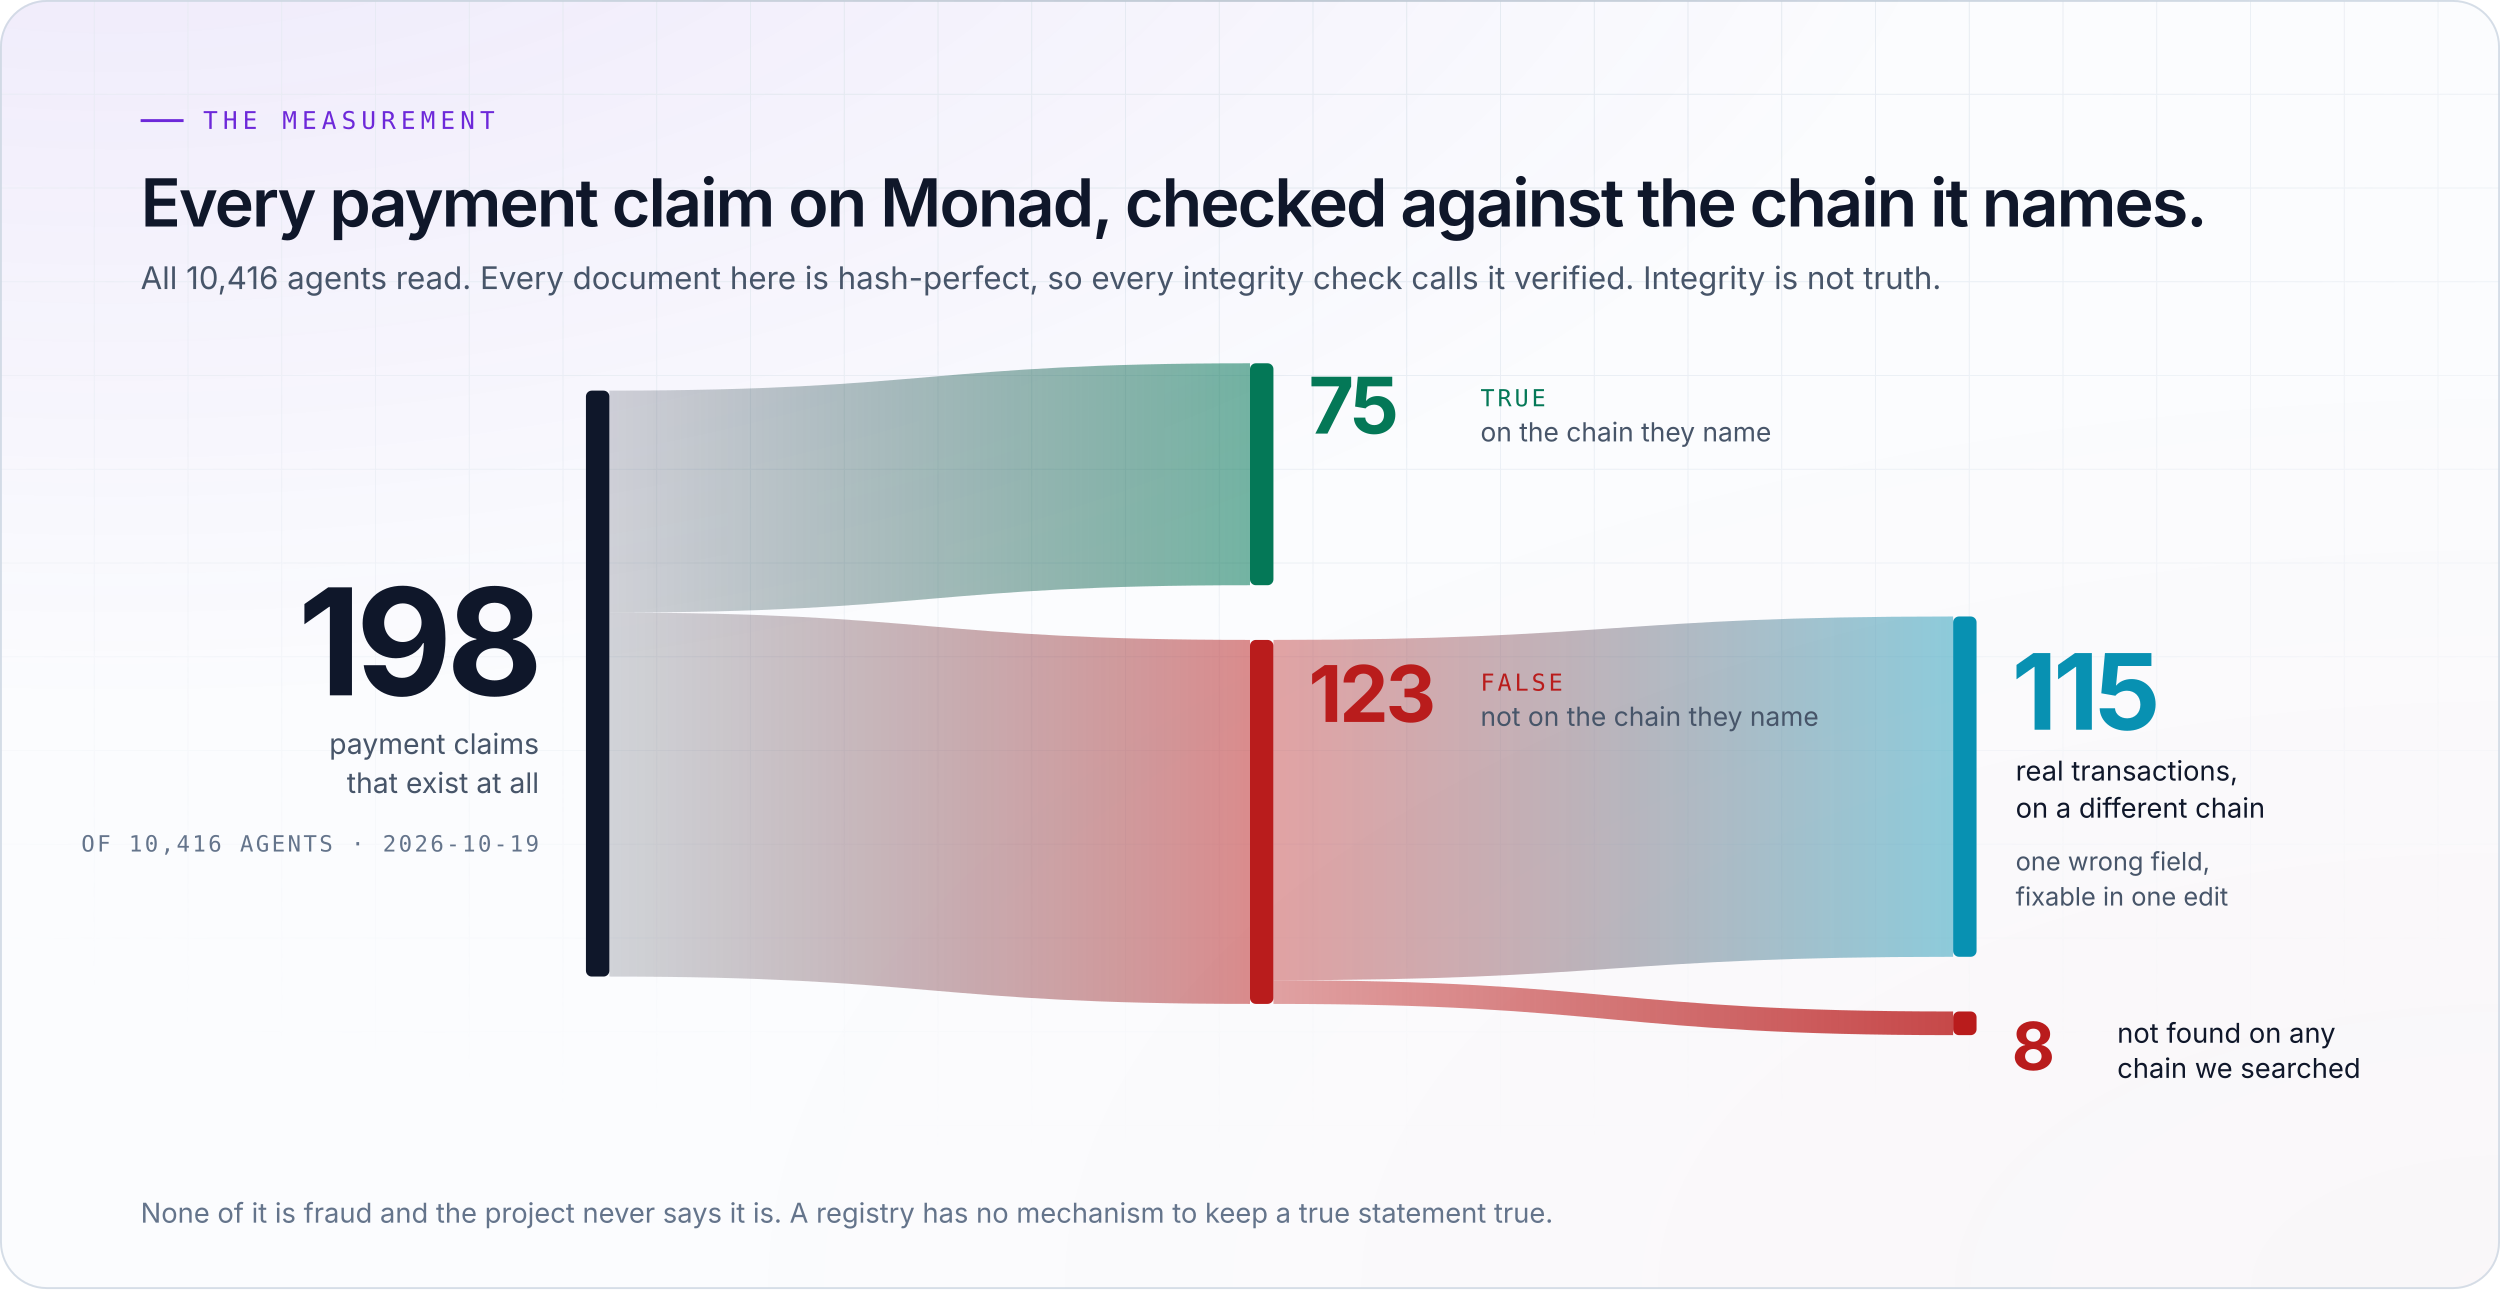
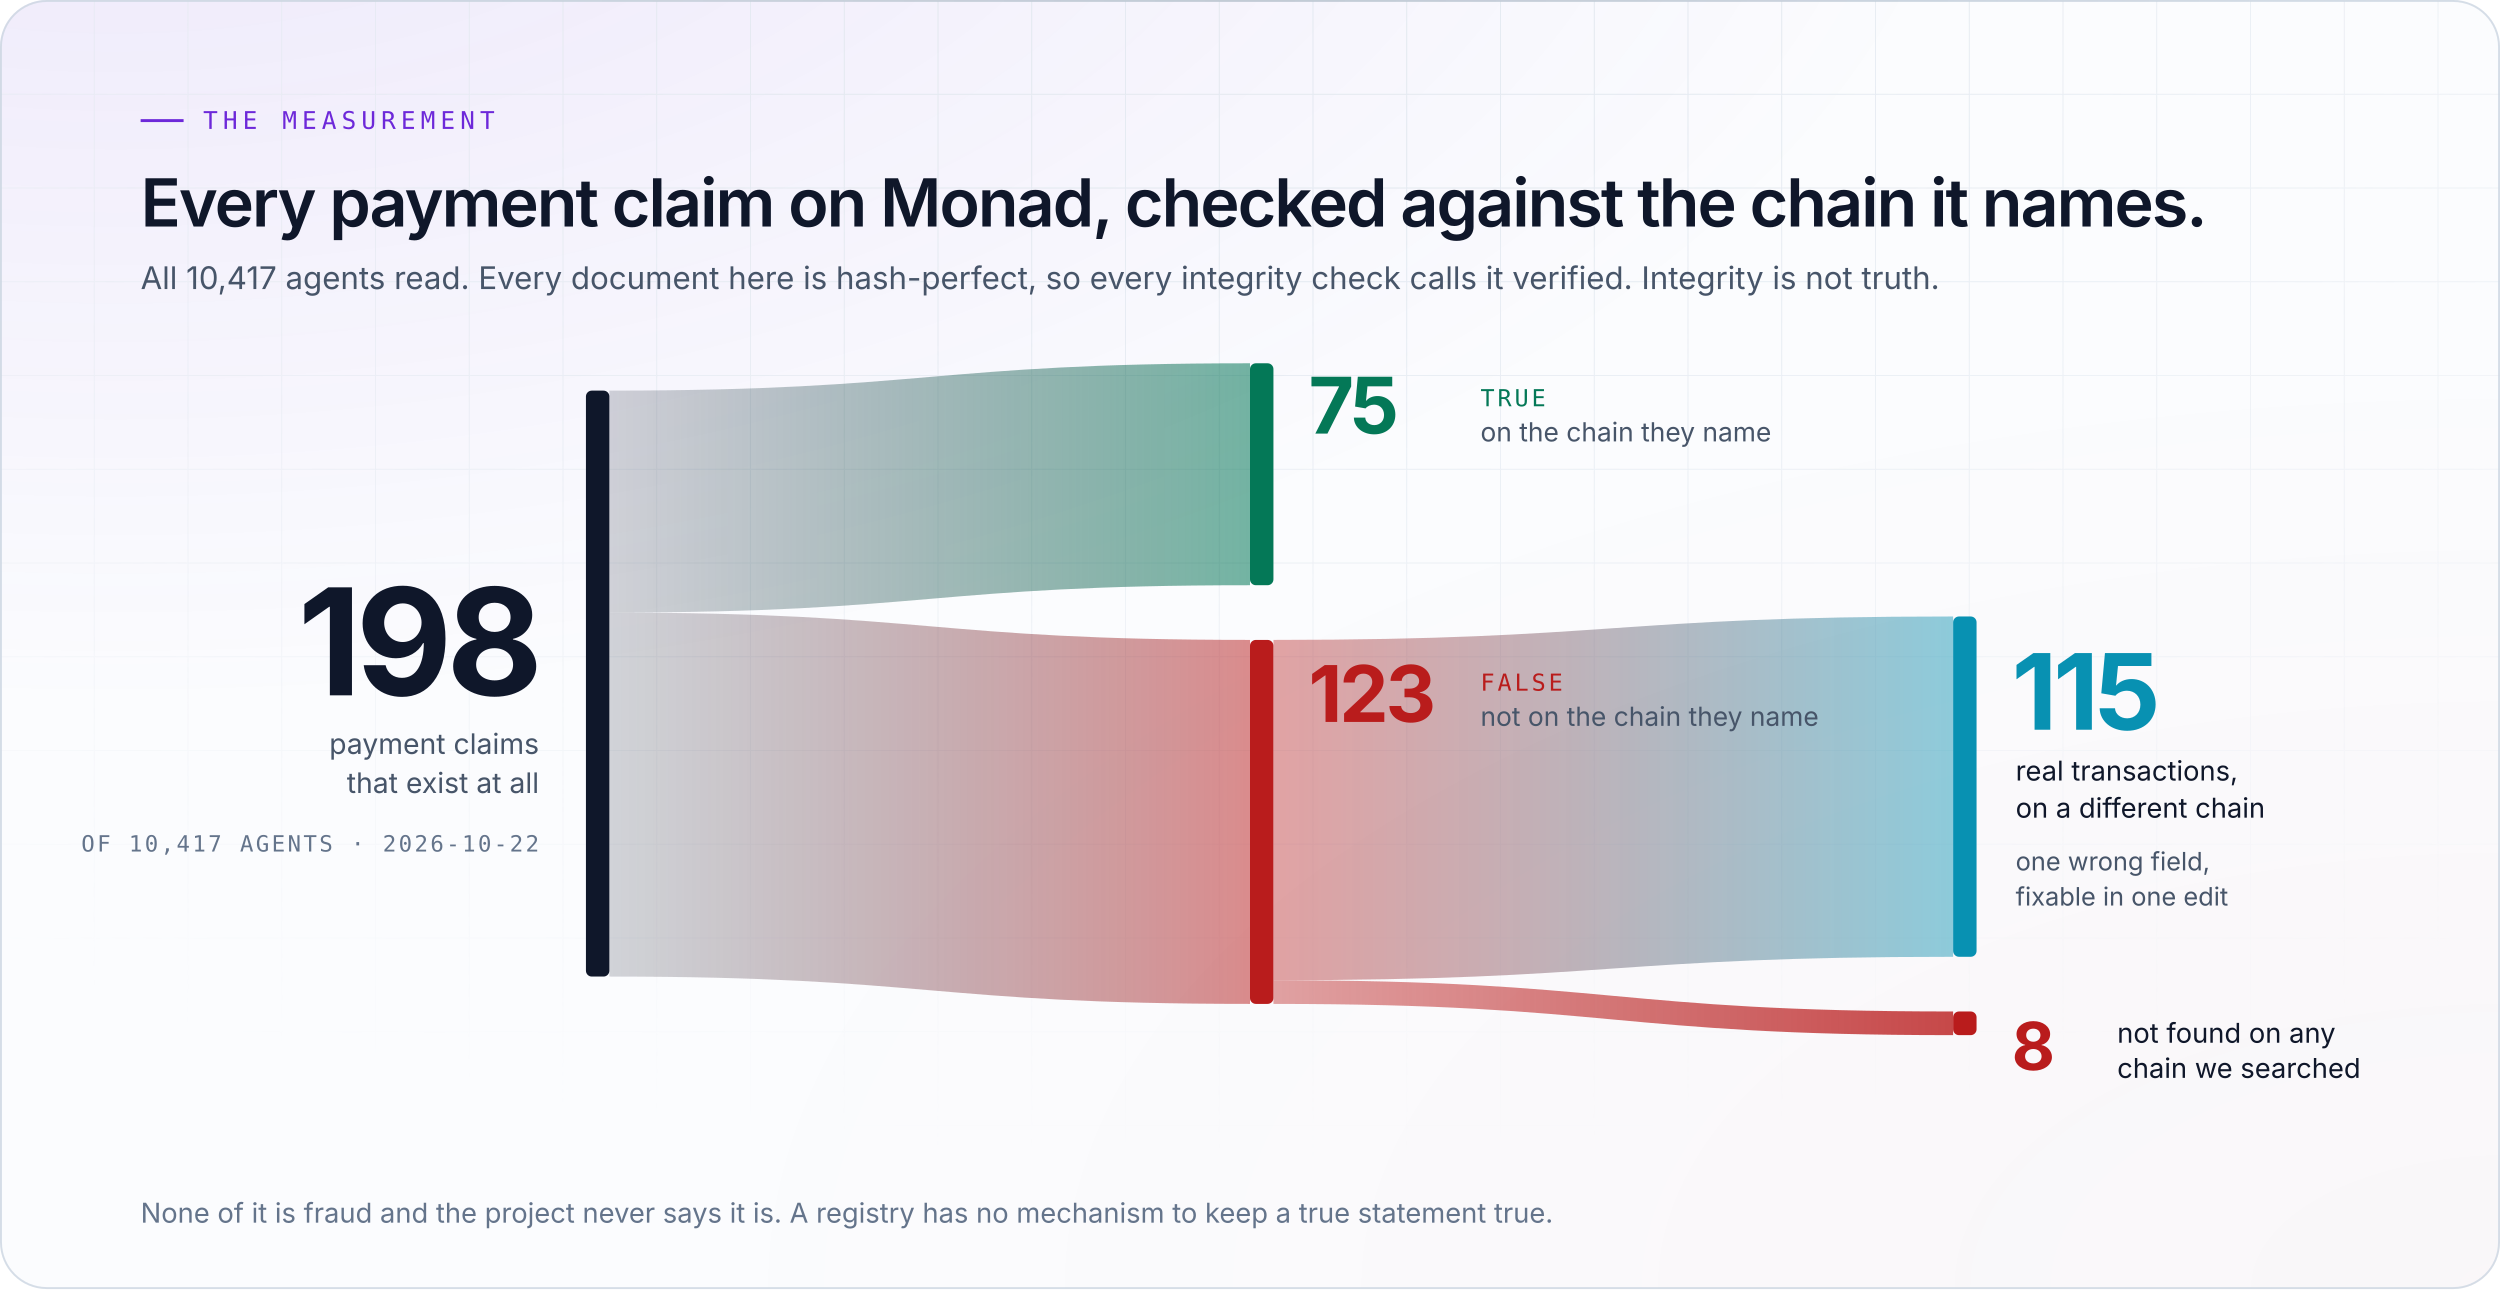
- <svg xmlns="http://www.w3.org/2000/svg" width="1280" height="660" viewBox="0 0 1280 660" role="img" aria-label="198 payment claims (2026-10-19): 75 on the chain they name, 123 not. Of those 123, 115 are real transactions on a different chain and 8 were not found on any chain we searched.">
+ <svg xmlns="http://www.w3.org/2000/svg" width="1280" height="660" viewBox="0 0 1280 660" role="img" aria-label="198 payment claims (2026-10-22): 75 on the chain they name, 123 not. Of those 123, 115 are real transactions on a different chain and 8 were not found on any chain we searched.">
  <style>
.sans{font-family:'Space Grotesk','Inter',-apple-system,BlinkMacSystemFont,'Segoe UI',Helvetica,Arial,sans-serif}
.body{font-family:'Inter',-apple-system,BlinkMacSystemFont,'Segoe UI',Helvetica,Arial,sans-serif}
.mono{font-family:'JetBrains Mono',ui-monospace,SFMono-Regular,Menlo,Consolas,monospace}
.in{animation:in .9s cubic-bezier(.16,1,.3,1) backwards;animation-delay:var(--d,0s)}
@keyframes in{from{opacity:0;transform:translateY(10px)}}
@keyframes spin{to{transform:rotate(360deg)}}

.bd{animation:rv 1.6s cubic-bezier(.16,1,.3,1) backwards}
@keyframes rv{from{clip-path:inset(0 100% 0 0)}to{clip-path:inset(0 0 0 0)}}
.nd{animation:gr .8s cubic-bezier(.16,1,.3,1) backwards}
@keyframes gr{from{transform:scaleY(0)}}
.nd{transform-box:fill-box;transform-origin:center}

@media (prefers-reduced-motion:reduce){
  *{animation:none!important}
  .rm-hide{opacity:0!important}
}
</style>
  <defs>
    <radialGradient id="g0" cx="0.05" cy="-0.2" r=".75">
      <stop offset="0" stop-color="#6d28d9" stop-opacity="0.098" />
      <stop offset="1" stop-color="#6d28d9" stop-opacity="0" />
    </radialGradient>
    <radialGradient id="g1" cx="1.0" cy="1.0" r=".75">
      <stop offset="0" stop-color="#b91c1c" stop-opacity="0.025" />
      <stop offset="1" stop-color="#b91c1c" stop-opacity="0" />
    </radialGradient>
    <pattern id="grid" width="48" height="48" patternUnits="userSpaceOnUse">
      <path d="M48 0H0V48" fill="none" stroke="#e2e8f0" stroke-width="1" />
    </pattern>
    <radialGradient id="gridmask-g" cx=".5" cy="0" r=".9">
      <stop offset=".2" stop-color="#fff" stop-opacity="0.88" />
      <stop offset="1" stop-color="#fff" stop-opacity="0" />
    </radialGradient>
    <mask id="gridmask">
      <rect width="1280" height="660" fill="url(#gridmask-g)" />
    </mask>
    <linearGradient id="edge" x1="0" x2="1">
      <stop offset="0" stop-color="#0f172a" stop-opacity="0" />
      <stop offset=".5" stop-color="#0f172a" stop-opacity="0.08" />
      <stop offset="1" stop-color="#0f172a" stop-opacity="0" />
    </linearGradient>
    <clipPath id="frame">
      <rect width="1280" height="660" rx="24" />
    </clipPath>
  </defs>
  <rect width="1280" height="660" rx="24" fill="#fbfcfe" />
  <g clip-path="url(#frame)">
    <rect width="1280" height="660" rx="24" fill="url(#g0)" />
    <rect width="1280" height="660" rx="24" fill="url(#g1)" />
    <rect width="1280" height="660" fill="url(#grid)" mask="url(#gridmask)" />
  </g>
  <rect x=".5" y=".5" width="1279" height="659" rx="23.5" fill="none" stroke="#cbd5e1" stroke-opacity=".8" />
  <rect x="120" y="0" width="1040" height="1" fill="url(#edge)" />
  <defs>
    <linearGradient id="b-true" x1="0" x2="1">
      <stop offset="0" stop-color="#0f172a" stop-opacity=".18" />
      <stop offset="1" stop-color="#047857" stop-opacity=".55" />
    </linearGradient>
    <linearGradient id="b-false" x1="0" x2="1">
      <stop offset="0" stop-color="#0f172a" stop-opacity=".18" />
      <stop offset="1" stop-color="#b91c1c" stop-opacity=".5" />
    </linearGradient>
    <linearGradient id="b-else" x1="0" x2="1">
      <stop offset="0" stop-color="#b91c1c" stop-opacity=".4" />
      <stop offset="1" stop-color="#0891b2" stop-opacity=".45" />
    </linearGradient>
    <linearGradient id="b-none" x1="0" x2="1">
      <stop offset="0" stop-color="#b91c1c" stop-opacity=".4" />
      <stop offset="1" stop-color="#b91c1c" stop-opacity=".8" />
    </linearGradient>
  </defs>
  <g class="in" style="--d:0s">
    <rect x="72" y="61" width="22" height="1.5" fill="#6d28d9" />
    <text x="104" y="66" class="mono" font-size="12.5" letter-spacing="2.6" fill="#6d28d9">THE MEASUREMENT</text>
  </g>
  <text x="72" y="116" class="sans in" style="--d:.1s" font-size="34" font-weight="600" letter-spacing="-1" fill="#0f172a">Every payment claim on Monad, checked against the chain it names.</text>
-   <text x="72" y="148" class="body in" style="--d:.2s" font-size="16" fill="#475569">All 10,416 agents read. Every document here is hash-perfect, so every integrity check calls it verified. Integrity is not truth.</text>
+   <text x="72" y="148" class="body in" style="--d:.2s" font-size="16" fill="#475569">All 10,417 agents read. Every document here is hash-perfect, so every integrity check calls it verified. Integrity is not truth.</text>
  <g class="bd" style="animation-delay:.4s">
    <path d="M312 200 C476.0 200 476.0 186 640 186 L640 299.636 C476.0 299.636 476.0 313.636 312 313.636 Z" fill="url(#b-true)" />
    <path d="M312 313.636 C476.0 313.636 476.0 327.636 640 327.636 L640 514.0 C476.0 514.0 476.0 500.0 312 500.0 Z" fill="url(#b-false)" />
  </g>
  <g class="bd" style="animation-delay:1.1s">
    <path d="M652 327.636 C826.0 327.636 826.0 315.636 1000 315.636 L1000 489.879 C826.0 489.879 826.0 501.879 652 501.879 Z" fill="url(#b-else)" />
    <path d="M652 501.879 C826.0 501.879 826.0 517.879 1000 517.879 L1000 530.0 C826.0 530.0 826.0 514.0 652 514.0 Z" fill="url(#b-none)" />
  </g>
  <rect x="300" y="200" width="12" height="300.0" rx="3" fill="#0f172a" class="nd" style="animation-delay:.2s" />
  <rect x="640" y="186" width="12" height="113.636" rx="3" fill="#047857" class="nd" style="animation-delay:.9s" />
  <rect x="640" y="327.636" width="12" height="186.364" rx="3" fill="#b91c1c" class="nd" style="animation-delay:.9s" />
  <rect x="1000" y="315.636" width="12" height="174.242" rx="3" fill="#0891b2" class="nd" style="animation-delay:1.6s" />
  <rect x="1000" y="517.879" width="12" height="12.121" rx="3" fill="#b91c1c" class="nd" style="animation-delay:1.6s" />
  <g class="in" style="--d:.3s">
    <text x="278" y="356.0" text-anchor="end" class="sans" font-size="76" font-weight="700" letter-spacing="-3" fill="#0f172a">198</text>
    <text x="276" y="386.0" text-anchor="end" class="body" font-size="14.5" fill="#475569">payment claims</text>
    <text x="276" y="406.0" text-anchor="end" class="body" font-size="14.5" fill="#475569">that exist at all</text>
-     <text x="276" y="436.0" text-anchor="end" class="mono" font-size="11.5" letter-spacing="1.2" fill="#64748b">OF 10,416 AGENTS · 2026-10-19</text>
+     <text x="276" y="436.0" text-anchor="end" class="mono" font-size="11.5" letter-spacing="1.2" fill="#64748b">OF 10,417 AGENTS · 2026-10-22</text>
  </g>
  <g class="in" style="--d:1s">
    <text x="670" y="222" class="sans" font-size="40" font-weight="700" letter-spacing="-1.5" fill="#047857">75</text>
    <text x="758" y="208" class="mono" font-size="12" letter-spacing="1.5" fill="#047857">TRUE</text>
    <text x="758" y="226" class="body" font-size="13.5" fill="#475569">on the chain they name</text>
    <text x="670" y="369.636" class="sans" font-size="40" font-weight="700" letter-spacing="-1.5" fill="#b91c1c">123</text>
    <text x="758" y="353.636" class="mono" font-size="12" letter-spacing="1.5" fill="#b91c1c">FALSE</text>
    <text x="758" y="371.636" class="body" font-size="13.5" fill="#475569">not on the chain they name</text>
  </g>
  <g class="in" style="--d:1.7s">
    <text x="1030" y="373.636" class="sans" font-size="54" font-weight="700" letter-spacing="-2" fill="#0891b2">115</text>
    <text x="1032" y="399.636" class="body" font-size="14" fill="#0f172a">real transactions,</text>
    <text x="1032" y="418.636" class="body" font-size="14" fill="#0f172a">on a different chain</text>
    <text x="1032" y="445.636" class="body" font-size="13" fill="#475569">one wrong field,</text>
    <text x="1032" y="463.636" class="body" font-size="13" fill="#475569">fixable in one edit</text>
    <text x="1030" y="547.879" class="sans" font-size="34" font-weight="700" letter-spacing="-1" fill="#b91c1c">8</text>
    <text x="1084" y="533.879" class="body" font-size="14" fill="#0f172a">not found on any</text>
    <text x="1084" y="551.879" class="body" font-size="14" fill="#0f172a">chain we searched</text>
  </g>
  <text x="72" y="626" class="body in" style="--d:2s" font-size="14" fill="#64748b">None of it is fraud and the project never says it is. A registry has no mechanism to keep a true statement true.</text>
</svg>
